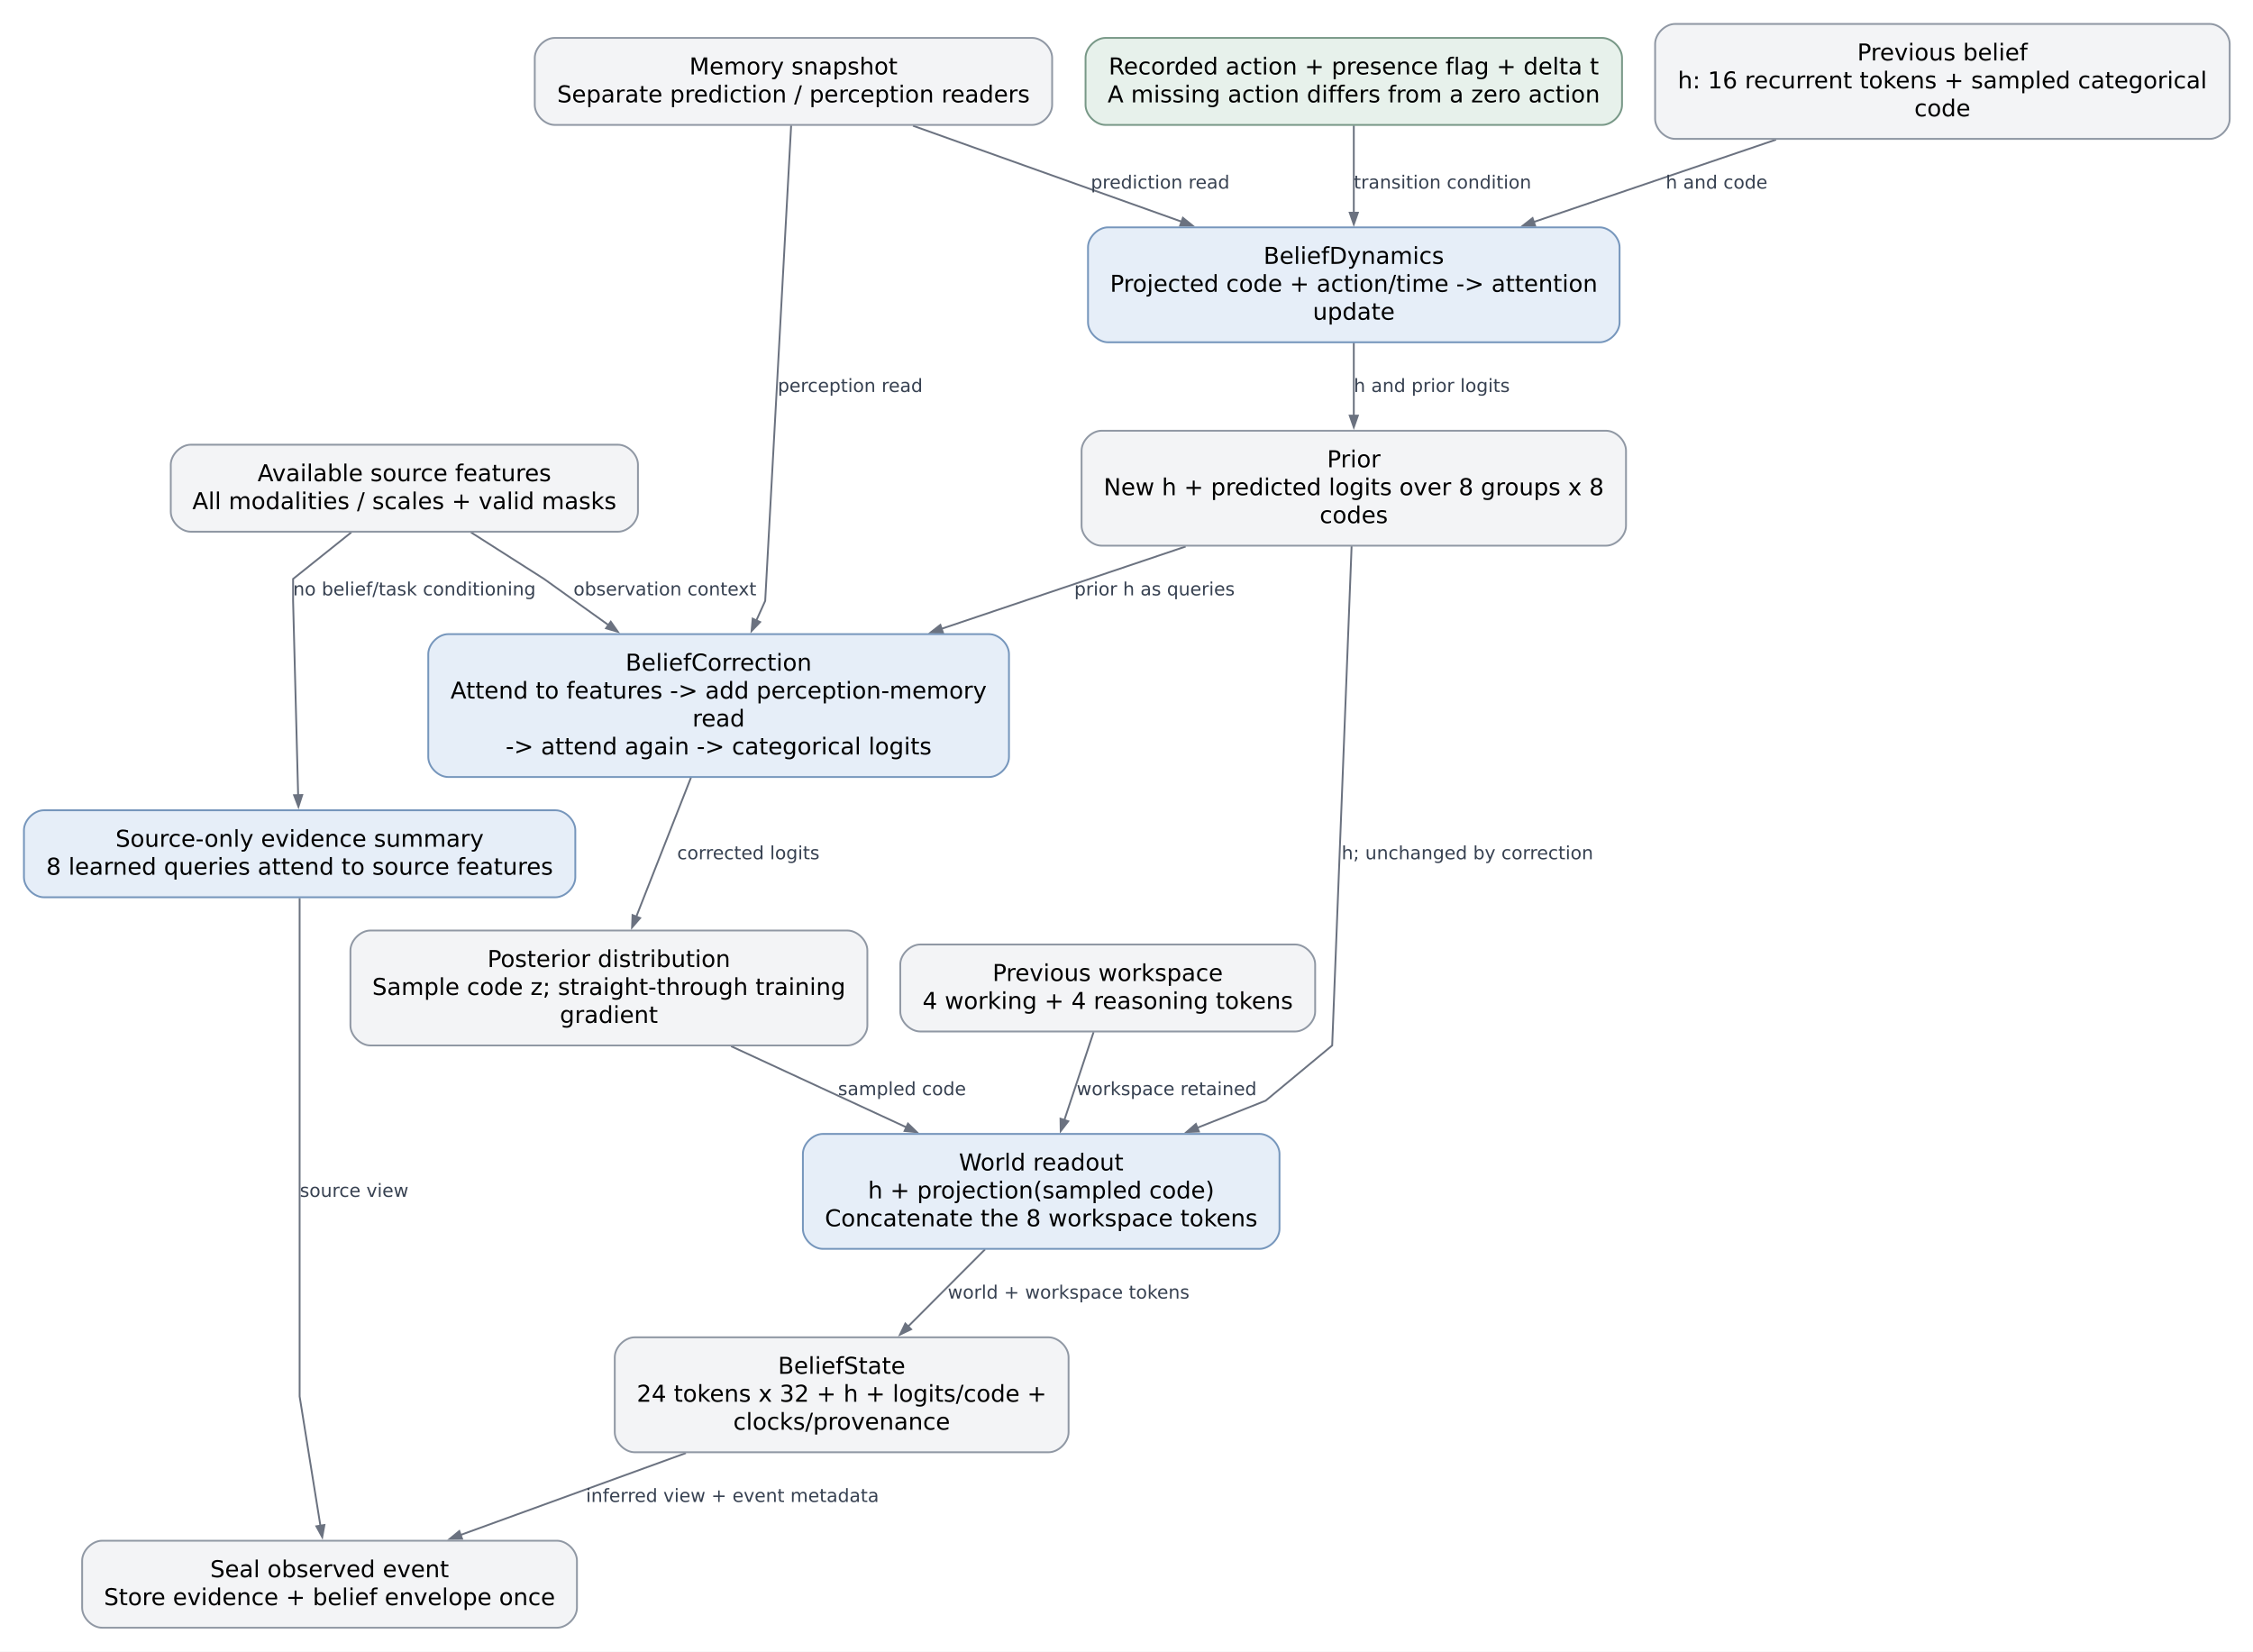
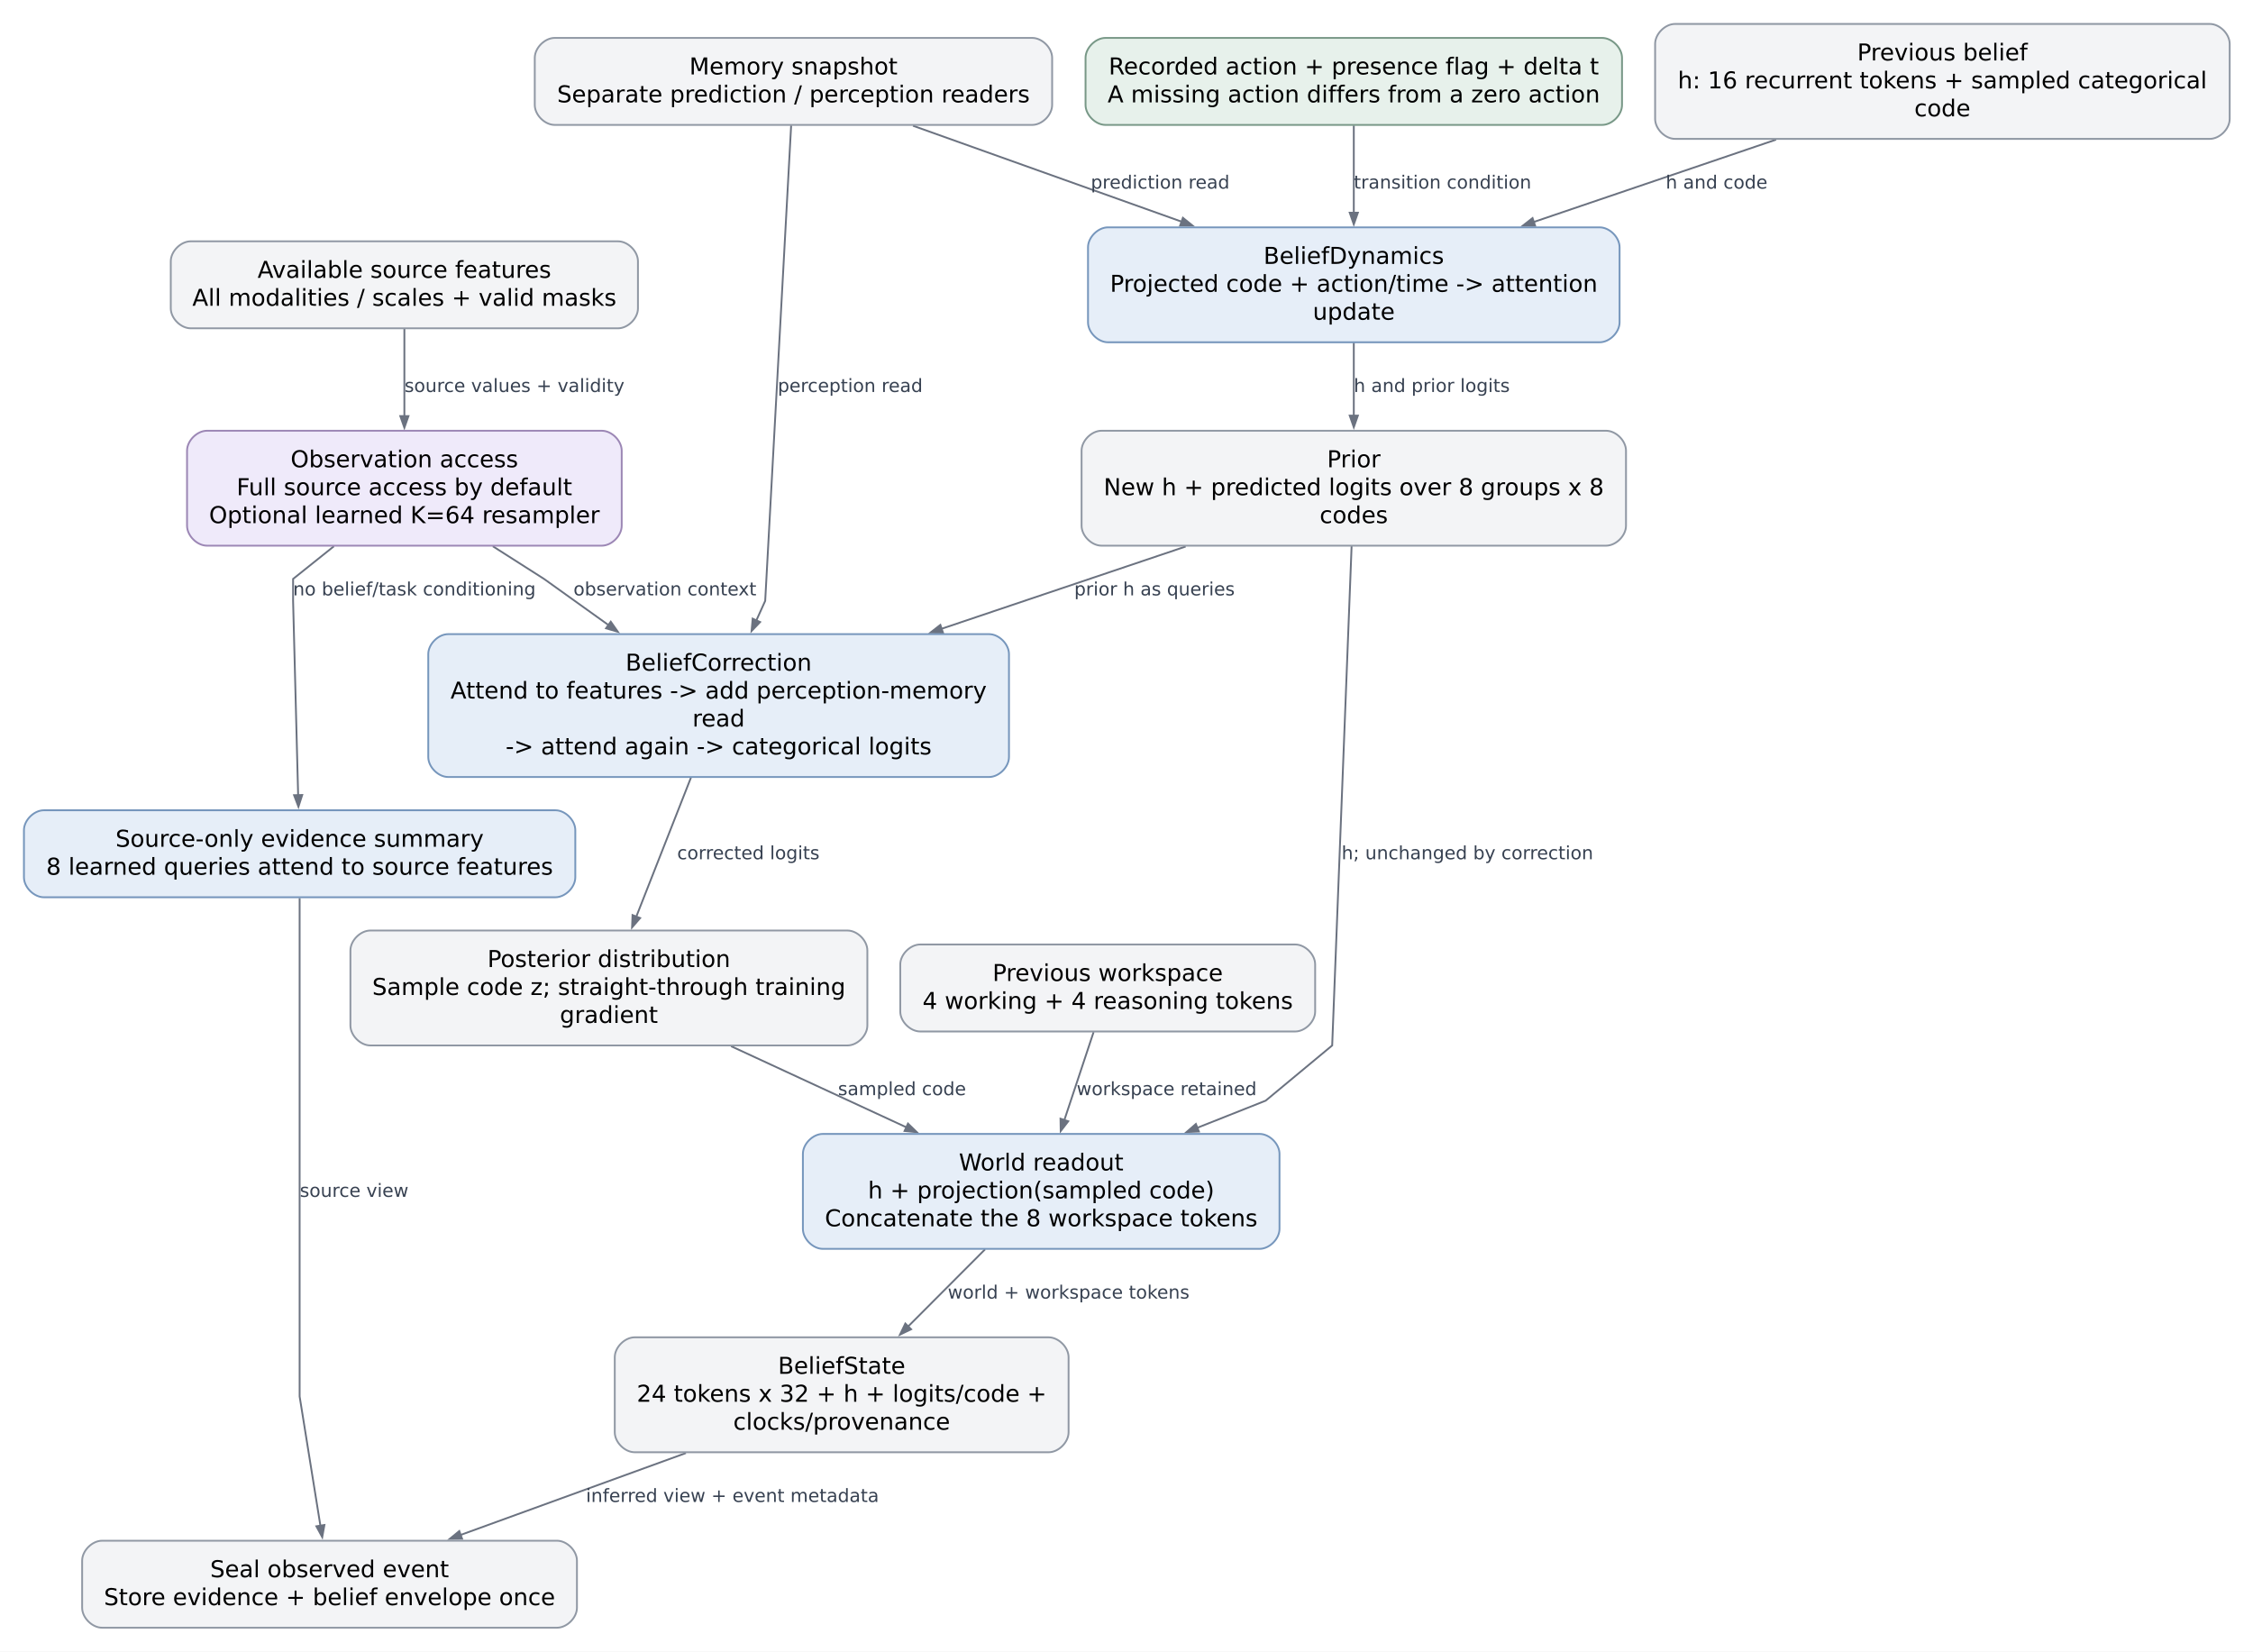
<svg xmlns="http://www.w3.org/2000/svg" width="1355pt" height="993pt" viewBox="0.00 0.00 1355.00 993.00">
  <g id="04-belief-graph0" class="graph" transform="scale(1 1) rotate(0) translate(14.4 978.88)">
    <polygon fill="white" stroke="none" points="-14.4,14.4 -14.4,-978.88 1340.98,-978.88 1340.98,14.4 -14.4,14.4" />
    <g id="04-belief-edge1" class="edge">
      <path fill="none" stroke="#6b7280" stroke-width="1.1" d="M1053.78,-894.92C1008.26,-879.45 954.31,-861.12 907.86,-845.33" />
      <polygon fill="#6b7280" stroke="#6b7280" stroke-width="1.1" points="908.87,-843.09 901.46,-843.15 907.3,-847.72 908.87,-843.09" />
      <text xml:space="preserve" text-anchor="middle" x="1018.01" y="-865.46" font-family="DejaVu Sans" font-size="11.00" fill="#374151">h and code</text>
    </g>
    <g id="04-belief-edge2" class="edge">
      <path fill="none" stroke="#6b7280" stroke-width="1.1" d="M799.8,-903.4C799.8,-888.11 799.8,-868.28 799.8,-850.72" />
      <polygon fill="#6b7280" stroke="#6b7280" stroke-width="1.1" points="802.25,-850.97 799.8,-843.97 797.35,-850.97 802.25,-850.97" />
      <text xml:space="preserve" text-anchor="middle" x="853.18" y="-865.46" font-family="DejaVu Sans" font-size="11.00" fill="#374151">transition condition</text>
    </g>
    <g id="04-belief-edge3" class="edge">
      <path fill="none" stroke="#6b7280" stroke-width="1.1" d="M534.68,-903.26C581.75,-886.45 644.01,-864.22 696.37,-845.53" />
      <polygon fill="#6b7280" stroke="#6b7280" stroke-width="1.1" points="697.02,-847.9 702.79,-843.24 695.37,-843.28 697.02,-847.9" />
      <text xml:space="preserve" text-anchor="middle" x="683.37" y="-865.46" font-family="DejaVu Sans" font-size="11.00" fill="#374151">prediction read</text>
    </g>
-     <g id="04-belief-edge7" class="edge">
+     <g id="04-belief-edge8" class="edge">
      <path fill="none" stroke="#6b7280" stroke-width="1.1" d="M461.41,-903.44C457.35,-829.07 445.8,-617.52 445.8,-617.52 445.8,-617.52 443.58,-612.62 440.4,-605.57" />
      <polygon fill="#6b7280" stroke="#6b7280" stroke-width="1.1" points="442.74,-604.8 437.62,-599.43 438.27,-606.82 442.74,-604.8" />
      <text xml:space="preserve" text-anchor="middle" x="496.95" y="-743.14" font-family="DejaVu Sans" font-size="11.00" fill="#374151">perception read</text>
    </g>
    <g id="04-belief-edge4" class="edge">
      <path fill="none" stroke="#6b7280" stroke-width="1.1" d="M799.8,-772.76C799.8,-759.05 799.8,-743.07 799.8,-728.6" />
      <polygon fill="#6b7280" stroke="#6b7280" stroke-width="1.1" points="802.25,-728.94 799.8,-721.94 797.35,-728.94 802.25,-728.94" />
      <text xml:space="preserve" text-anchor="middle" x="846.72" y="-743.14" font-family="DejaVu Sans" font-size="11.00" fill="#374151">h and prior logits</text>
    </g>
    <g id="04-belief-edge5" class="edge">
      <path fill="none" stroke="#6b7280" stroke-width="1.1" d="M698.68,-650.21C653.66,-635.04 600.02,-616.96 551.73,-600.69" />
      <polygon fill="#6b7280" stroke="#6b7280" stroke-width="1.1" points="552.71,-598.44 545.29,-598.52 551.15,-603.08 552.71,-598.44" />
      <text xml:space="preserve" text-anchor="middle" x="679.94" y="-620.82" font-family="DejaVu Sans" font-size="11.00" fill="#374151">prior h as queries</text>
    </g>
-     <g id="04-belief-edge9" class="edge">
+     <g id="04-belief-edge10" class="edge">
      <path fill="none" stroke="#6b7280" stroke-width="1.1" d="M798.48,-650.4C795.17,-565.46 786.8,-350.16 786.8,-350.16 786.8,-350.16 746.8,-316.96 746.8,-316.96 746.8,-316.96 728.64,-309.76 705.64,-300.63" />
      <polygon fill="#6b7280" stroke="#6b7280" stroke-width="1.1" points="706.64,-298.39 699.23,-298.09 704.83,-302.94 706.64,-298.39" />
      <text xml:space="preserve" text-anchor="middle" x="868.14" y="-462.14" font-family="DejaVu Sans" font-size="11.00" fill="#374151">h; unchanged by correction</text>
    </g>
    <g id="04-belief-edge6" class="edge">
-       <path fill="none" stroke="#6b7280" stroke-width="1.1" d="M268.83,-658.75C290.46,-644.96 312.8,-630.72 312.8,-630.72 312.8,-630.72 330.66,-617.94 351.64,-602.92" />
+       <path fill="none" stroke="#6b7280" stroke-width="1.1" d="M228.8,-781.08C228.8,-765.79 228.8,-745.96 228.8,-728.4" />
+       <polygon fill="#6b7280" stroke="#6b7280" stroke-width="1.1" points="231.25,-728.65 228.8,-721.65 226.35,-728.65 231.25,-728.65" />
+       <text xml:space="preserve" text-anchor="middle" x="295.04" y="-743.14" font-family="DejaVu Sans" font-size="11.00" fill="#374151">source values + validity</text>
+     </g>
+     <g id="04-belief-edge7" class="edge">
+       <path fill="none" stroke="#6b7280" stroke-width="1.1" d="M282,-650.36C298.67,-639.73 312.8,-630.72 312.8,-630.72 312.8,-630.72 330.66,-617.94 351.64,-602.92" />
      <polygon fill="#6b7280" stroke="#6b7280" stroke-width="1.1" points="352.93,-605.01 357.19,-598.94 350.08,-601.02 352.93,-605.01" />
      <text xml:space="preserve" text-anchor="middle" x="385.5" y="-620.82" font-family="DejaVu Sans" font-size="11.00" fill="#374151">observation context</text>
    </g>
-     <g id="04-belief-edge13" class="edge">
-       <path fill="none" stroke="#6b7280" stroke-width="1.1" d="M196.9,-658.75C179.66,-644.96 161.87,-630.72 161.87,-630.72 161.87,-630.72 161.87,-617.52 161.87,-617.52 161.87,-617.52 163.75,-545.14 164.91,-500.58" />
+     <g id="04-belief-edge14" class="edge">
+       <path fill="none" stroke="#6b7280" stroke-width="1.1" d="M186.41,-650.36C173.13,-639.73 161.87,-630.72 161.87,-630.72 161.87,-630.72 161.87,-617.52 161.87,-617.52 161.87,-617.52 163.75,-545.14 164.91,-500.58" />
      <polygon fill="#6b7280" stroke="#6b7280" stroke-width="1.1" points="167.36,-500.79 165.09,-493.73 162.46,-500.67 167.36,-500.79" />
      <text xml:space="preserve" text-anchor="middle" x="234.83" y="-620.82" font-family="DejaVu Sans" font-size="11.00" fill="#374151">no belief/task conditioning</text>
    </g>
-     <g id="04-belief-edge8" class="edge">
+     <g id="04-belief-edge9" class="edge">
      <path fill="none" stroke="#6b7280" stroke-width="1.1" d="M401.14,-511.21C391.08,-485.62 378.31,-453.13 368.28,-427.63" />
      <polygon fill="#6b7280" stroke="#6b7280" stroke-width="1.1" points="370.58,-426.78 365.73,-421.16 366.02,-428.57 370.58,-426.78" />
      <text xml:space="preserve" text-anchor="middle" x="435.68" y="-462.14" font-family="DejaVu Sans" font-size="11.00" fill="#374151">corrected logits</text>
    </g>
-     <g id="04-belief-edge10" class="edge">
+     <g id="04-belief-edge11" class="edge">
      <path fill="none" stroke="#6b7280" stroke-width="1.1" d="M425.26,-349.72C458.21,-334.48 497.17,-316.44 530.95,-300.82" />
      <polygon fill="#6b7280" stroke="#6b7280" stroke-width="1.1" points="531.68,-303.18 537.01,-298.01 529.62,-298.73 531.68,-303.18" />
      <text xml:space="preserve" text-anchor="middle" x="528.09" y="-320.26" font-family="DejaVu Sans" font-size="11.00" fill="#374151">sampled code</text>
    </g>
-     <g id="04-belief-edge11" class="edge">
+     <g id="04-belief-edge12" class="edge">
      <path fill="none" stroke="#6b7280" stroke-width="1.1" d="M643.31,-358.2C638.18,-342.77 631.52,-322.72 625.64,-305.04" />
      <polygon fill="#6b7280" stroke="#6b7280" stroke-width="1.1" points="628.06,-304.56 623.53,-298.69 623.41,-306.1 628.06,-304.56" />
      <text xml:space="preserve" text-anchor="middle" x="687.25" y="-320.26" font-family="DejaVu Sans" font-size="11.00" fill="#374151">workspace retained</text>
    </g>
-     <g id="04-belief-edge12" class="edge">
+     <g id="04-belief-edge13" class="edge">
      <path fill="none" stroke="#6b7280" stroke-width="1.1" d="M578.05,-227.56C563.61,-213.08 546.64,-196.07 531.59,-180.98" />
      <polygon fill="#6b7280" stroke="#6b7280" stroke-width="1.1" points="533.56,-179.48 526.88,-176.26 530.09,-182.94 533.56,-179.48" />
      <text xml:space="preserve" text-anchor="middle" x="628.28" y="-197.94" font-family="DejaVu Sans" font-size="11.00" fill="#374151">world + workspace tokens</text>
    </g>
-     <g id="04-belief-edge15" class="edge">
+     <g id="04-belief-edge16" class="edge">
      <path fill="none" stroke="#6b7280" stroke-width="1.1" d="M398.13,-105.04C354.83,-89.31 303.96,-70.82 262.65,-55.81" />
      <polygon fill="#6b7280" stroke="#6b7280" stroke-width="1.1" points="263.5,-53.52 256.09,-53.43 261.83,-58.12 263.5,-53.52" />
      <text xml:space="preserve" text-anchor="middle" x="426.12" y="-75.62" font-family="DejaVu Sans" font-size="11.00" fill="#374151">inferred view + event metadata</text>
    </g>
-     <g id="04-belief-edge14" class="edge">
+     <g id="04-belief-edge15" class="edge">
      <path fill="none" stroke="#6b7280" stroke-width="1.1" d="M165.8,-438.78C165.8,-398.4 165.8,-324.56 165.8,-324.56 165.8,-324.56 165.8,-324.56 165.8,-139.08 165.8,-139.08 173.01,-94.25 178.3,-61.33" />
      <polygon fill="#6b7280" stroke="#6b7280" stroke-width="1.1" points="180.71,-61.78 179.4,-54.48 175.87,-61 180.71,-61.78" />
      <text xml:space="preserve" text-anchor="middle" x="198.6" y="-259.1" font-family="DejaVu Sans" font-size="11.00" fill="#374151">source view</text>
    </g>
    <g id="04-belief-node1" class="node">
      <path fill="#f3f4f6" stroke="#9098a4" stroke-width="1.1" d="M1314.58,-964.48C1314.58,-964.48 993.02,-964.48 993.02,-964.48 987.02,-964.48 981.02,-958.48 981.02,-952.48 981.02,-952.48 981.02,-907.36 981.02,-907.36 981.02,-901.36 987.02,-895.36 993.02,-895.36 993.02,-895.36 1314.58,-895.36 1314.58,-895.36 1320.58,-895.36 1326.58,-901.36 1326.58,-907.36 1326.58,-907.36 1326.58,-952.48 1326.58,-952.48 1326.58,-958.48 1320.58,-964.48 1314.58,-964.48" />
      <text xml:space="preserve" text-anchor="middle" x="1153.8" y="-942.52" font-family="DejaVu Sans" font-size="14.00">Previous belief</text>
      <text xml:space="preserve" text-anchor="middle" x="1153.8" y="-925.72" font-family="DejaVu Sans" font-size="14.00">h: 16 recurrent tokens + sampled categorical</text>
      <text xml:space="preserve" text-anchor="middle" x="1153.8" y="-908.92" font-family="DejaVu Sans" font-size="14.00">code</text>
    </g>
    <g id="04-belief-node2" class="node">
      <path fill="#e7f1eb" stroke="#789887" stroke-width="1.1" d="M949.12,-956.08C949.12,-956.08 650.47,-956.08 650.47,-956.08 644.47,-956.08 638.47,-950.08 638.47,-944.08 638.47,-944.08 638.47,-915.76 638.47,-915.76 638.47,-909.76 644.47,-903.76 650.47,-903.76 650.47,-903.76 949.12,-903.76 949.12,-903.76 955.12,-903.76 961.12,-909.76 961.12,-915.76 961.12,-915.76 961.12,-944.08 961.12,-944.08 961.12,-950.08 955.12,-956.08 949.12,-956.08" />
      <text xml:space="preserve" text-anchor="middle" x="799.8" y="-934.12" font-family="DejaVu Sans" font-size="14.00">Recorded action + presence flag + delta t</text>
      <text xml:space="preserve" text-anchor="middle" x="799.8" y="-917.32" font-family="DejaVu Sans" font-size="14.00">A missing action differs from a zero action</text>
    </g>
    <g id="04-belief-node3" class="node">
      <path fill="#f3f4f6" stroke="#9098a4" stroke-width="1.1" d="M606.38,-956.08C606.38,-956.08 319.22,-956.08 319.22,-956.08 313.22,-956.08 307.22,-950.08 307.22,-944.08 307.22,-944.08 307.22,-915.76 307.22,-915.76 307.22,-909.76 313.22,-903.76 319.22,-903.76 319.22,-903.76 606.38,-903.76 606.38,-903.76 612.38,-903.76 618.38,-909.76 618.38,-915.76 618.38,-915.76 618.38,-944.08 618.38,-944.08 618.38,-950.08 612.38,-956.08 606.38,-956.08" />
      <text xml:space="preserve" text-anchor="middle" x="462.8" y="-934.12" font-family="DejaVu Sans" font-size="14.00">Memory snapshot</text>
      <text xml:space="preserve" text-anchor="middle" x="462.8" y="-917.32" font-family="DejaVu Sans" font-size="14.00">Separate prediction / perception readers</text>
    </g>
    <g id="04-belief-node4" class="node">
      <path fill="#e6eef8" stroke="#7696bc" stroke-width="1.1" d="M947.65,-842.16C947.65,-842.16 651.95,-842.16 651.95,-842.16 645.95,-842.16 639.95,-836.16 639.95,-830.16 639.95,-830.16 639.95,-785.04 639.95,-785.04 639.95,-779.04 645.95,-773.04 651.95,-773.04 651.95,-773.04 947.65,-773.04 947.65,-773.04 953.65,-773.04 959.65,-779.04 959.65,-785.04 959.65,-785.04 959.65,-830.16 959.65,-830.16 959.65,-836.16 953.65,-842.16 947.65,-842.16" />
      <text xml:space="preserve" text-anchor="middle" x="799.8" y="-820.2" font-family="DejaVu Sans" font-size="14.00">BeliefDynamics</text>
      <text xml:space="preserve" text-anchor="middle" x="799.8" y="-803.4" font-family="DejaVu Sans" font-size="14.00">Projected code + action/time -&gt; attention</text>
      <text xml:space="preserve" text-anchor="middle" x="799.8" y="-786.6" font-family="DejaVu Sans" font-size="14.00">update</text>
    </g>
    <g id="04-belief-node5" class="node">
      <path fill="#f3f4f6" stroke="#9098a4" stroke-width="1.1" d="M951.51,-719.84C951.51,-719.84 648.08,-719.84 648.08,-719.84 642.08,-719.84 636.08,-713.84 636.08,-707.84 636.08,-707.84 636.08,-662.72 636.08,-662.72 636.08,-656.72 642.08,-650.72 648.08,-650.72 648.08,-650.72 951.51,-650.72 951.51,-650.72 957.51,-650.72 963.51,-656.72 963.51,-662.72 963.51,-662.72 963.51,-707.84 963.51,-707.84 963.51,-713.84 957.51,-719.84 951.51,-719.84" />
      <text xml:space="preserve" text-anchor="middle" x="799.8" y="-697.88" font-family="DejaVu Sans" font-size="14.00">Prior</text>
      <text xml:space="preserve" text-anchor="middle" x="799.8" y="-681.08" font-family="DejaVu Sans" font-size="14.00">New h + predicted logits over 8 groups x 8</text>
      <text xml:space="preserve" text-anchor="middle" x="799.8" y="-664.28" font-family="DejaVu Sans" font-size="14.00">codes</text>
    </g>
    <g id="04-belief-node6" class="node">
-       <path fill="#f3f4f6" stroke="#9098a4" stroke-width="1.1" d="M357.28,-711.44C357.28,-711.44 100.31,-711.44 100.31,-711.44 94.31,-711.44 88.31,-705.44 88.31,-699.44 88.31,-699.44 88.31,-671.12 88.31,-671.12 88.31,-665.12 94.31,-659.12 100.31,-659.12 100.31,-659.12 357.28,-659.12 357.28,-659.12 363.28,-659.12 369.28,-665.12 369.28,-671.12 369.28,-671.12 369.28,-699.44 369.28,-699.44 369.28,-705.44 363.28,-711.44 357.28,-711.44" />
-       <text xml:space="preserve" text-anchor="middle" x="228.8" y="-689.48" font-family="DejaVu Sans" font-size="14.00">Available source features</text>
-       <text xml:space="preserve" text-anchor="middle" x="228.8" y="-672.68" font-family="DejaVu Sans" font-size="14.00">All modalities / scales + valid masks</text>
+       <path fill="#f3f4f6" stroke="#9098a4" stroke-width="1.1" d="M357.28,-833.76C357.28,-833.76 100.31,-833.76 100.31,-833.76 94.31,-833.76 88.31,-827.76 88.31,-821.76 88.31,-821.76 88.31,-793.44 88.31,-793.44 88.31,-787.44 94.31,-781.44 100.31,-781.44 100.31,-781.44 357.28,-781.44 357.28,-781.44 363.28,-781.44 369.28,-787.44 369.28,-793.44 369.28,-793.44 369.28,-821.76 369.28,-821.76 369.28,-827.76 363.28,-833.76 357.28,-833.76" />
+       <text xml:space="preserve" text-anchor="middle" x="228.8" y="-811.8" font-family="DejaVu Sans" font-size="14.00">Available source features</text>
+       <text xml:space="preserve" text-anchor="middle" x="228.8" y="-795" font-family="DejaVu Sans" font-size="14.00">All modalities / scales + valid masks</text>
    </g>
    <g id="04-belief-node7" class="node">
+       <path fill="#efeafa" stroke="#9c87b5" stroke-width="1.1" d="M347.51,-719.84C347.51,-719.84 110.09,-719.84 110.09,-719.84 104.09,-719.84 98.09,-713.84 98.09,-707.84 98.09,-707.84 98.09,-662.72 98.09,-662.72 98.09,-656.72 104.09,-650.72 110.09,-650.72 110.09,-650.72 347.51,-650.72 347.51,-650.72 353.51,-650.72 359.51,-656.72 359.51,-662.72 359.51,-662.72 359.51,-707.84 359.51,-707.84 359.51,-713.84 353.51,-719.84 347.51,-719.84" />
+       <text xml:space="preserve" text-anchor="middle" x="228.8" y="-697.88" font-family="DejaVu Sans" font-size="14.00">Observation access</text>
+       <text xml:space="preserve" text-anchor="middle" x="228.8" y="-681.08" font-family="DejaVu Sans" font-size="14.00">Full source access by default</text>
+       <text xml:space="preserve" text-anchor="middle" x="228.8" y="-664.28" font-family="DejaVu Sans" font-size="14.00">Optional learned K=64 resampler</text>
+     </g>
+     <g id="04-belief-node8" class="node">
      <path fill="#e6eef8" stroke="#7696bc" stroke-width="1.1" d="M580.42,-597.52C580.42,-597.52 255.17,-597.52 255.17,-597.52 249.17,-597.52 243.17,-591.52 243.17,-585.52 243.17,-585.52 243.17,-523.6 243.17,-523.6 243.17,-517.6 249.17,-511.6 255.17,-511.6 255.17,-511.6 580.42,-511.6 580.42,-511.6 586.42,-511.6 592.42,-517.6 592.42,-523.6 592.42,-523.6 592.42,-585.52 592.42,-585.52 592.42,-591.52 586.42,-597.52 580.42,-597.52" />
      <text xml:space="preserve" text-anchor="middle" x="417.8" y="-575.56" font-family="DejaVu Sans" font-size="14.00">BeliefCorrection</text>
      <text xml:space="preserve" text-anchor="middle" x="417.8" y="-558.76" font-family="DejaVu Sans" font-size="14.00">Attend to features -&gt; add perception-memory</text>
      <text xml:space="preserve" text-anchor="middle" x="417.8" y="-541.96" font-family="DejaVu Sans" font-size="14.00">read</text>
      <text xml:space="preserve" text-anchor="middle" x="417.8" y="-525.16" font-family="DejaVu Sans" font-size="14.00">-&gt; attend again -&gt; categorical logits</text>
    </g>
-     <g id="04-belief-node8" class="node">
+     <g id="04-belief-node9" class="node">
      <path fill="#f3f4f6" stroke="#9098a4" stroke-width="1.1" d="M495.25,-419.28C495.25,-419.28 208.35,-419.28 208.35,-419.28 202.35,-419.28 196.35,-413.28 196.35,-407.28 196.35,-407.28 196.35,-362.16 196.35,-362.16 196.35,-356.16 202.35,-350.16 208.35,-350.16 208.35,-350.16 495.25,-350.16 495.25,-350.16 501.25,-350.16 507.25,-356.16 507.25,-362.16 507.25,-362.16 507.25,-407.28 507.25,-407.28 507.25,-413.28 501.25,-419.28 495.25,-419.28" />
      <text xml:space="preserve" text-anchor="middle" x="351.8" y="-397.32" font-family="DejaVu Sans" font-size="14.00">Posterior distribution</text>
      <text xml:space="preserve" text-anchor="middle" x="351.8" y="-380.52" font-family="DejaVu Sans" font-size="14.00">Sample code z; straight-through training</text>
      <text xml:space="preserve" text-anchor="middle" x="351.8" y="-363.72" font-family="DejaVu Sans" font-size="14.00">gradient</text>
    </g>
-     <g id="04-belief-node9" class="node">
+     <g id="04-belief-node10" class="node">
      <path fill="#f3f4f6" stroke="#9098a4" stroke-width="1.1" d="M764.56,-410.88C764.56,-410.88 539.04,-410.88 539.04,-410.88 533.04,-410.88 527.04,-404.88 527.04,-398.88 527.04,-398.88 527.04,-370.56 527.04,-370.56 527.04,-364.56 533.04,-358.56 539.04,-358.56 539.04,-358.56 764.56,-358.56 764.56,-358.56 770.56,-358.56 776.56,-364.56 776.56,-370.56 776.56,-370.56 776.56,-398.88 776.56,-398.88 776.56,-404.88 770.56,-410.88 764.56,-410.88" />
      <text xml:space="preserve" text-anchor="middle" x="651.8" y="-388.92" font-family="DejaVu Sans" font-size="14.00">Previous workspace</text>
      <text xml:space="preserve" text-anchor="middle" x="651.8" y="-372.12" font-family="DejaVu Sans" font-size="14.00">4 working + 4 reasoning tokens</text>
    </g>
-     <g id="04-belief-node10" class="node">
+     <g id="04-belief-node11" class="node">
      <path fill="#e6eef8" stroke="#7696bc" stroke-width="1.1" d="M743.12,-296.96C743.12,-296.96 480.48,-296.96 480.48,-296.96 474.48,-296.96 468.48,-290.96 468.48,-284.96 468.48,-284.96 468.48,-239.84 468.48,-239.84 468.48,-233.84 474.48,-227.84 480.48,-227.84 480.48,-227.84 743.12,-227.84 743.12,-227.84 749.12,-227.84 755.12,-233.84 755.12,-239.84 755.12,-239.84 755.12,-284.96 755.12,-284.96 755.12,-290.96 749.12,-296.96 743.12,-296.96" />
      <text xml:space="preserve" text-anchor="middle" x="611.8" y="-275" font-family="DejaVu Sans" font-size="14.00">World readout</text>
      <text xml:space="preserve" text-anchor="middle" x="611.8" y="-258.2" font-family="DejaVu Sans" font-size="14.00">h + projection(sampled code)</text>
      <text xml:space="preserve" text-anchor="middle" x="611.8" y="-241.4" font-family="DejaVu Sans" font-size="14.00">Concatenate the 8 workspace tokens</text>
    </g>
-     <g id="04-belief-node11" class="node">
+     <g id="04-belief-node12" class="node">
      <path fill="#f3f4f6" stroke="#9098a4" stroke-width="1.1" d="M616.27,-174.64C616.27,-174.64 367.33,-174.64 367.33,-174.64 361.33,-174.64 355.33,-168.64 355.33,-162.64 355.33,-162.64 355.33,-117.52 355.33,-117.52 355.33,-111.52 361.33,-105.52 367.33,-105.52 367.33,-105.52 616.27,-105.52 616.27,-105.52 622.27,-105.52 628.27,-111.52 628.27,-117.52 628.27,-117.52 628.27,-162.64 628.27,-162.64 628.27,-168.64 622.27,-174.64 616.27,-174.64" />
      <text xml:space="preserve" text-anchor="middle" x="491.8" y="-152.68" font-family="DejaVu Sans" font-size="14.00">BeliefState</text>
      <text xml:space="preserve" text-anchor="middle" x="491.8" y="-135.88" font-family="DejaVu Sans" font-size="14.00">24 tokens x 32 + h + logits/code +</text>
      <text xml:space="preserve" text-anchor="middle" x="491.8" y="-119.08" font-family="DejaVu Sans" font-size="14.00">clocks/provenance</text>
    </g>
-     <g id="04-belief-node12" class="node">
+     <g id="04-belief-node13" class="node">
      <path fill="#e6eef8" stroke="#7696bc" stroke-width="1.1" d="M319.6,-491.6C319.6,-491.6 12,-491.6 12,-491.6 6,-491.6 0,-485.6 0,-479.6 0,-479.6 0,-451.28 0,-451.28 0,-445.28 6,-439.28 12,-439.28 12,-439.28 319.6,-439.28 319.6,-439.28 325.6,-439.28 331.6,-445.28 331.6,-451.28 331.6,-451.28 331.6,-479.6 331.6,-479.6 331.6,-485.6 325.6,-491.6 319.6,-491.6" />
      <text xml:space="preserve" text-anchor="middle" x="165.8" y="-469.64" font-family="DejaVu Sans" font-size="14.00">Source-only evidence summary</text>
      <text xml:space="preserve" text-anchor="middle" x="165.8" y="-452.84" font-family="DejaVu Sans" font-size="14.00">8 learned queries attend to source features</text>
    </g>
-     <g id="04-belief-node13" class="node">
+     <g id="04-belief-node14" class="node">
      <path fill="#f3f4f6" stroke="#9098a4" stroke-width="1.1" d="M320.59,-52.32C320.59,-52.32 47,-52.32 47,-52.32 41,-52.32 35,-46.32 35,-40.32 35,-40.32 35,-12 35,-12 35,-6 41,0 47,0 47,0 320.59,0 320.59,0 326.59,0 332.59,-6 332.59,-12 332.59,-12 332.59,-40.32 332.59,-40.32 332.59,-46.32 326.59,-52.32 320.59,-52.32" />
      <text xml:space="preserve" text-anchor="middle" x="183.8" y="-30.36" font-family="DejaVu Sans" font-size="14.00">Seal observed event</text>
      <text xml:space="preserve" text-anchor="middle" x="183.8" y="-13.56" font-family="DejaVu Sans" font-size="14.00">Store evidence + belief envelope once</text>
    </g>
  </g>
</svg>
